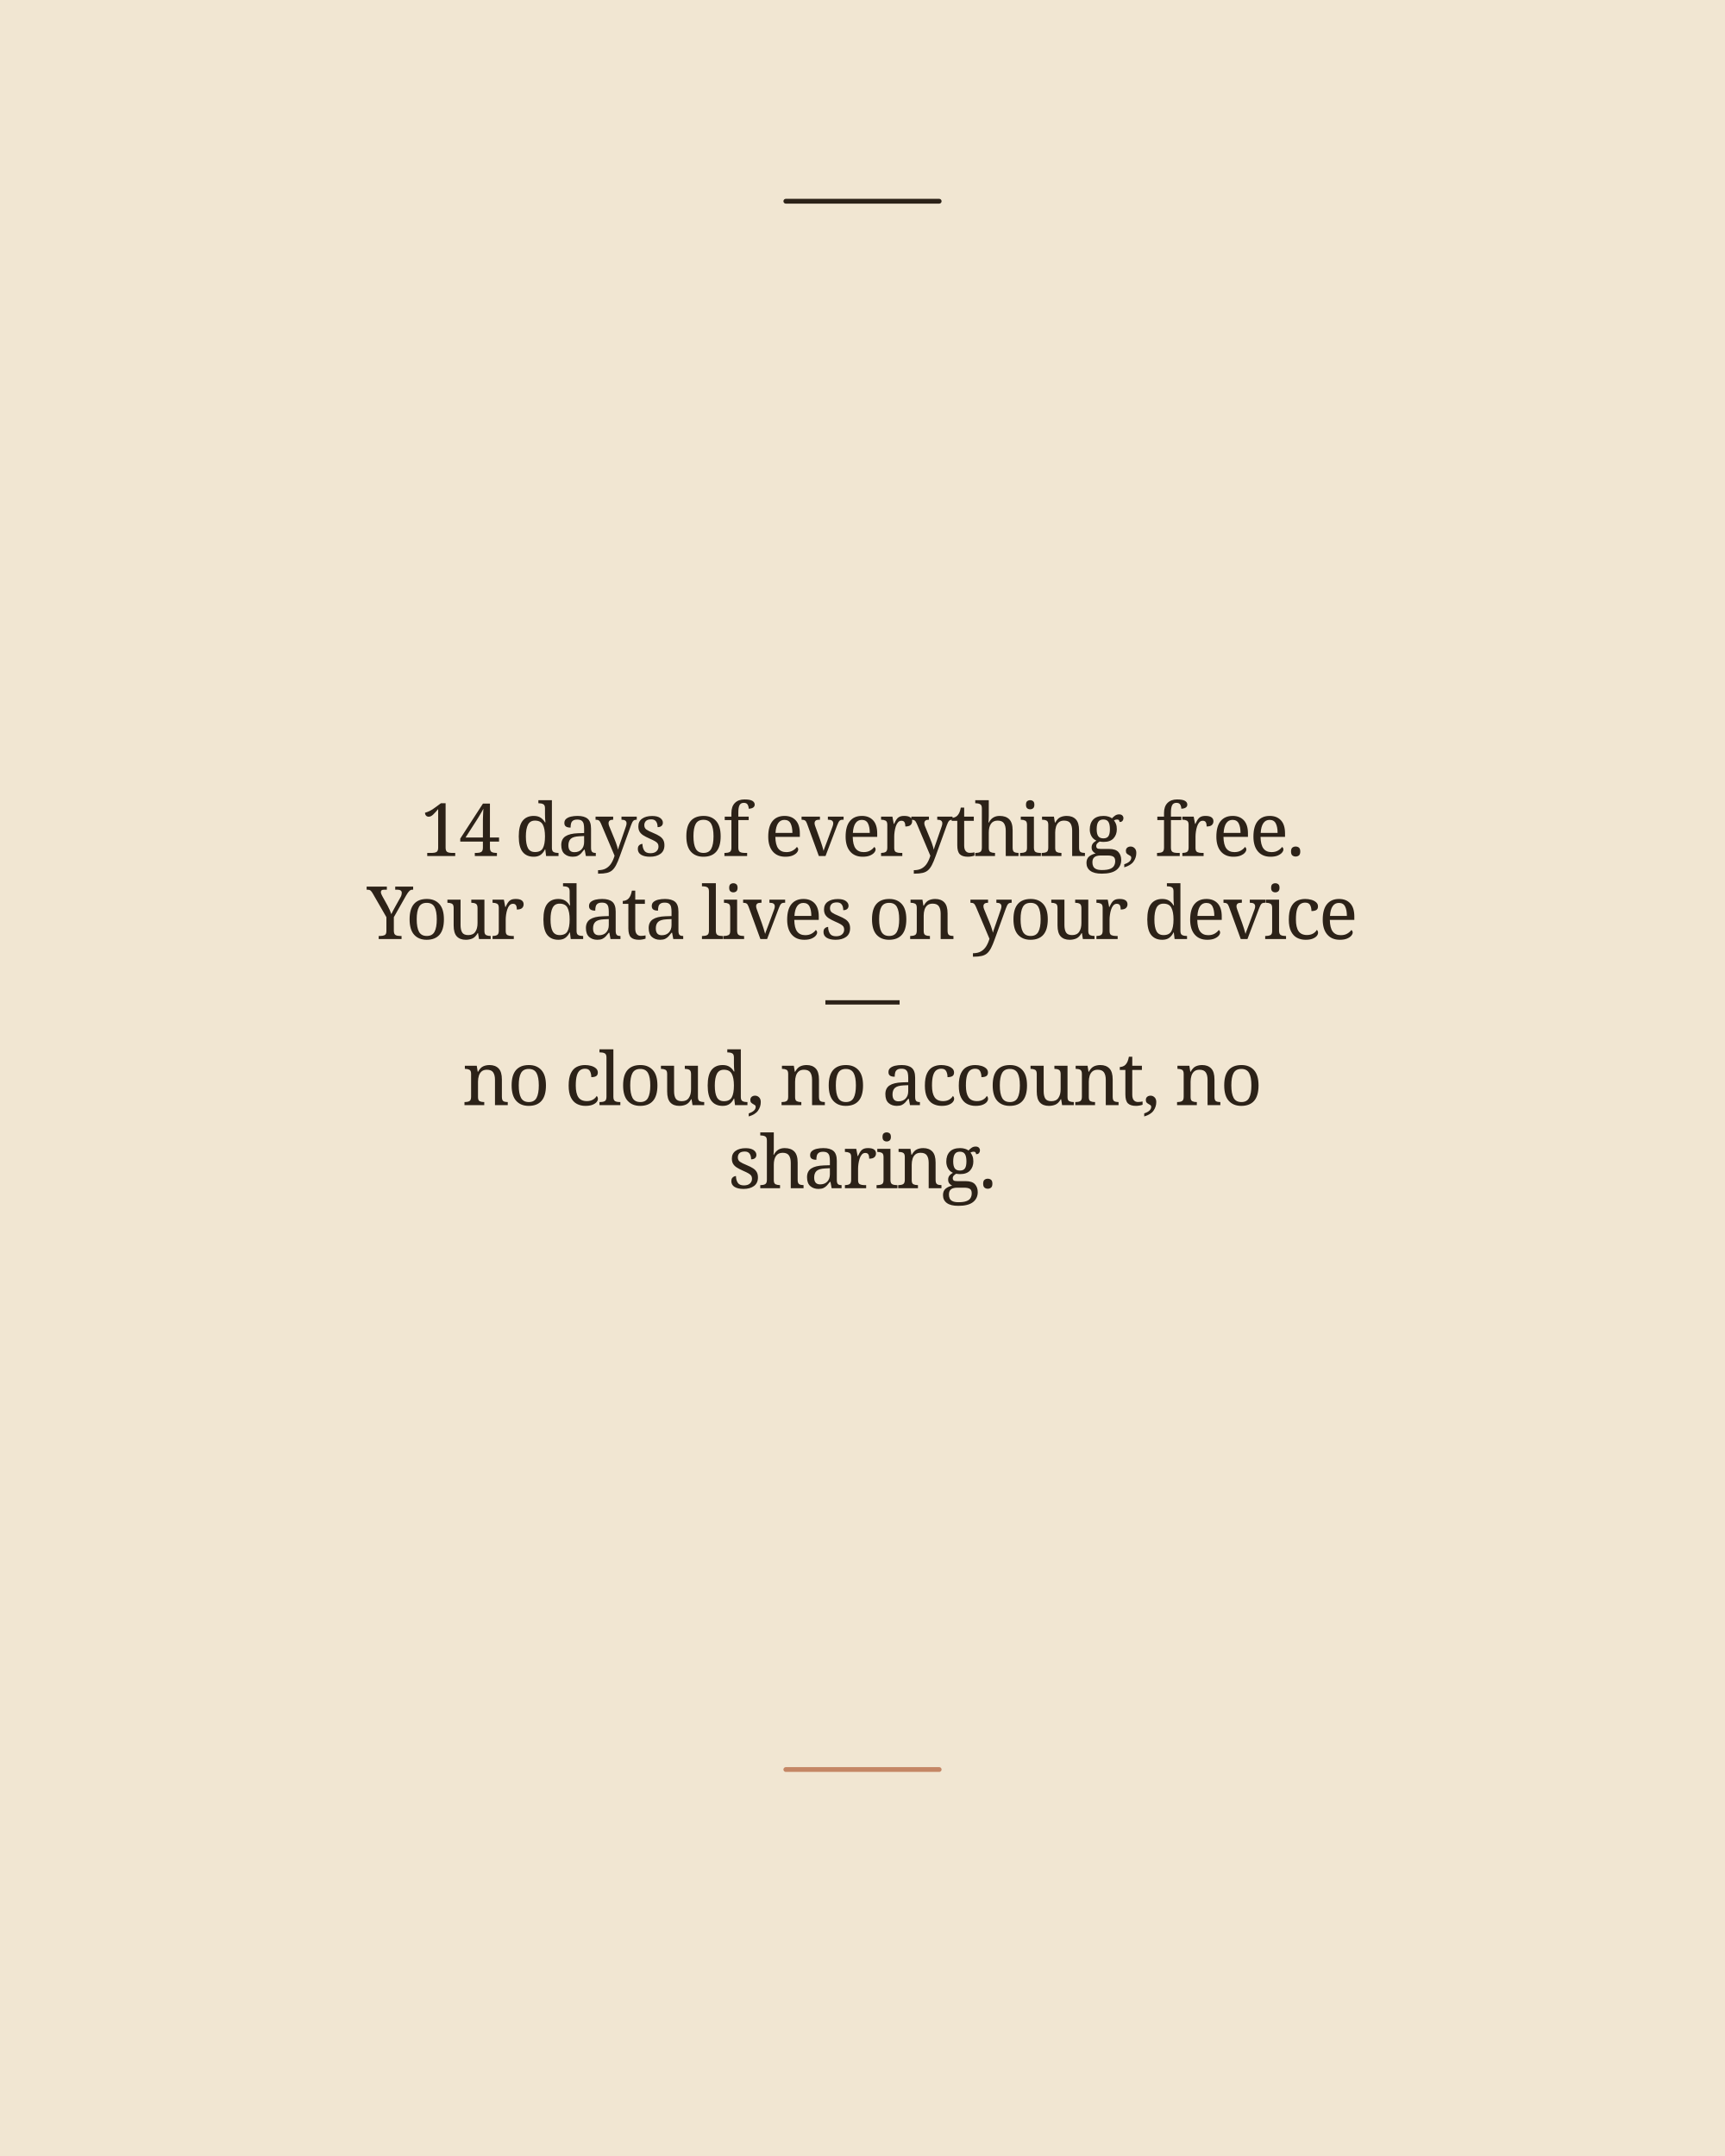
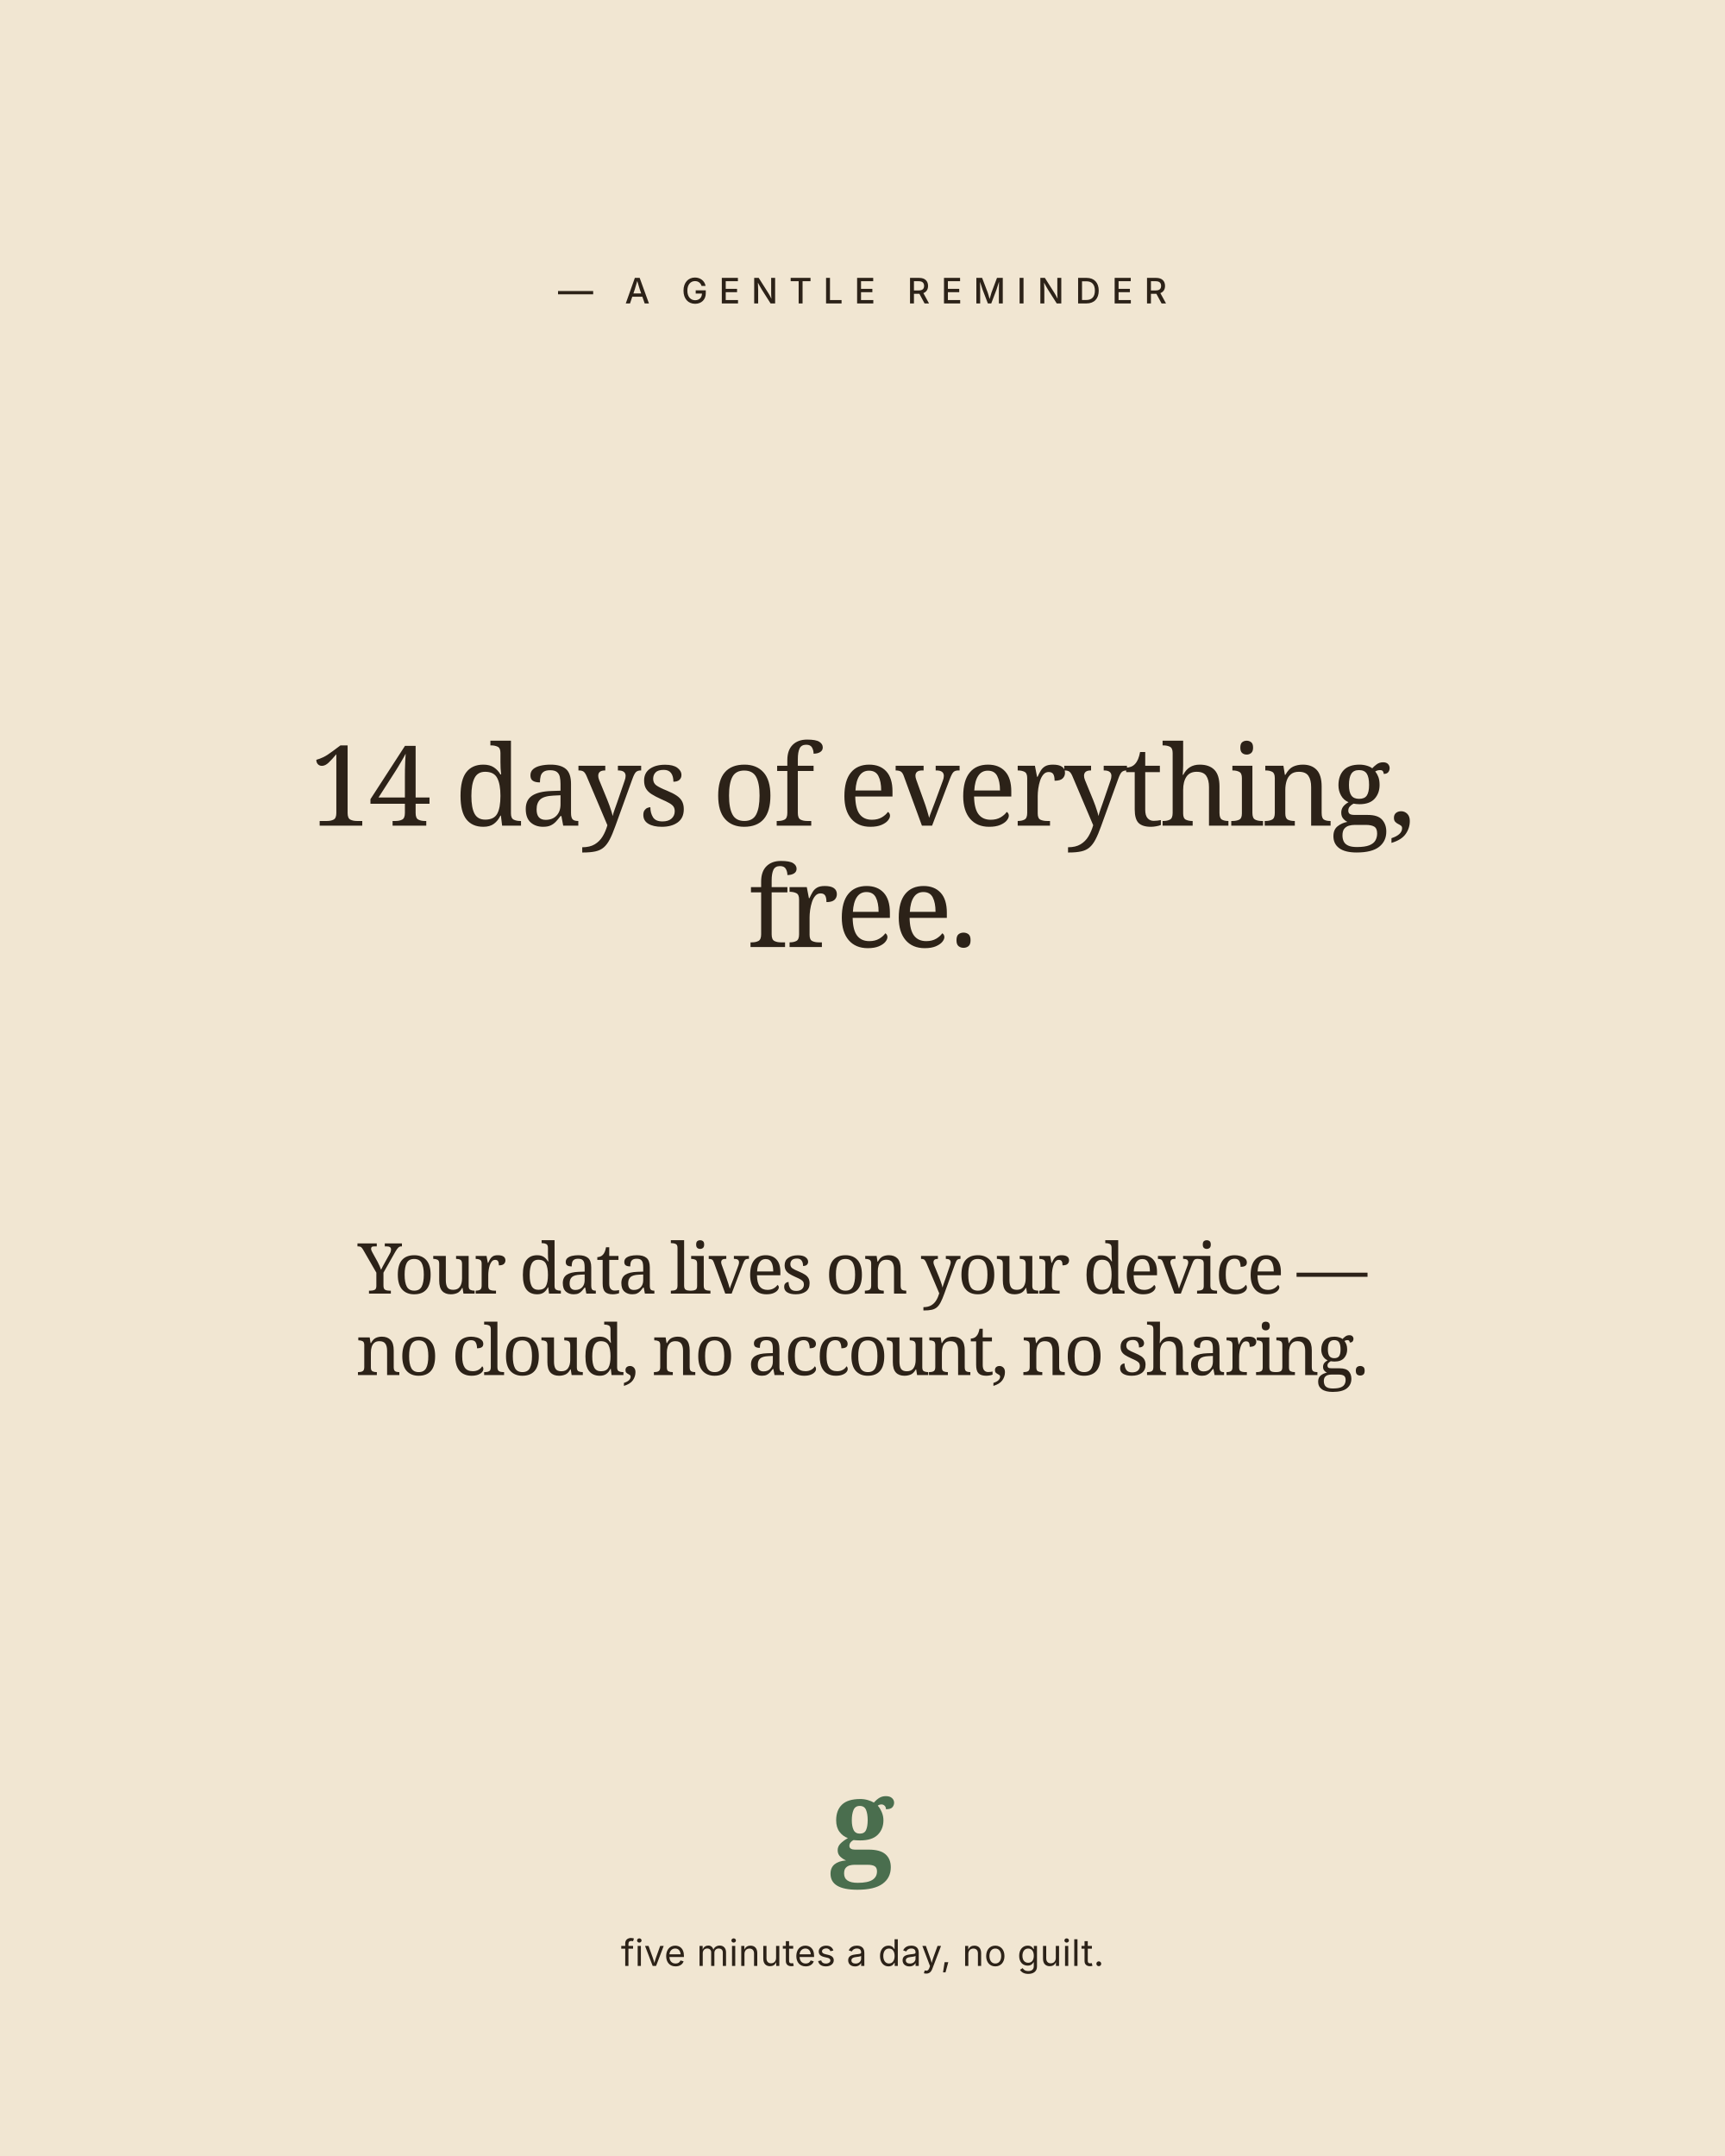
<svg xmlns="http://www.w3.org/2000/svg" width="1080" height="1350" viewBox="0 0 1080 1350" role="img" aria-label="Grovio carousel card">
  <rect width="1080" height="1350" fill="#F1E6D2" />
-   <line x1="492" y1="126" x2="588" y2="126" stroke="#2C2218" stroke-width="3" stroke-linecap="round" />
-   <text x="540" y="536" text-anchor="middle" fill="#2C2218" font-family="'Source Serif 4', Georgia, serif" font-size="46" font-weight="400" font-style="normal" letter-spacing="-1.4">14 days of everything, free.</text>
-   <text x="540" y="588" text-anchor="middle" fill="#2C2218" font-family="'Source Serif 4', Georgia, serif" font-size="46" font-weight="400" font-style="normal" letter-spacing="-1.4">Your data lives on your device</text>
-   <text x="540" y="640" text-anchor="middle" fill="#2C2218" font-family="'Source Serif 4', Georgia, serif" font-size="46" font-weight="400" font-style="normal" letter-spacing="-1.4">—</text>
-   <text x="540" y="692" text-anchor="middle" fill="#2C2218" font-family="'Source Serif 4', Georgia, serif" font-size="46" font-weight="400" font-style="normal" letter-spacing="-1.4">no cloud, no account, no</text>
-   <text x="540" y="744" text-anchor="middle" fill="#2C2218" font-family="'Source Serif 4', Georgia, serif" font-size="46" font-weight="400" font-style="normal" letter-spacing="-1.4">sharing.</text>
-   <line x1="492" y1="1108" x2="588" y2="1108" stroke="#B96E4A" stroke-width="3" stroke-linecap="round" opacity="0.8" />
+   <text x="540" y="190" text-anchor="middle" fill="#2C2218" font-family="Inter, Arial, sans-serif" font-size="22" font-weight="500" letter-spacing="7">— A GENTLE REMINDER</text>
+   <text x="540" y="517" text-anchor="middle" fill="#2C2218" font-family="'Source Serif 4', Georgia, serif" font-size="70" font-weight="400" font-style="normal" letter-spacing="-1.8">14 days of everything,</text>
+   <text x="540" y="593" text-anchor="middle" fill="#2C2218" font-family="'Source Serif 4', Georgia, serif" font-size="70" font-weight="400" font-style="normal" letter-spacing="-1.8">free.</text>
+   <text x="540" y="810" text-anchor="middle" fill="#2C2218" font-family="'Source Serif 4', Georgia, serif" font-size="44" font-weight="400" font-style="normal" letter-spacing="-1.8">Your data lives on your device —</text>
+   <text x="540" y="861" text-anchor="middle" fill="#2C2218" font-family="'Source Serif 4', Georgia, serif" font-size="44" font-weight="400" font-style="normal" letter-spacing="-1.8">no cloud, no account, no sharing.</text>
+   <text x="540" y="1166" text-anchor="middle" fill="#4A6E4E" font-family="'Source Serif 4', Georgia, serif" font-size="72" font-weight="600">g</text>
+   <text x="540" y="1231" text-anchor="middle" fill="#2C2218" font-family="Inter, Arial, sans-serif" font-size="23" font-weight="400" letter-spacing="0.2">five minutes a day, no guilt.</text>
</svg>
